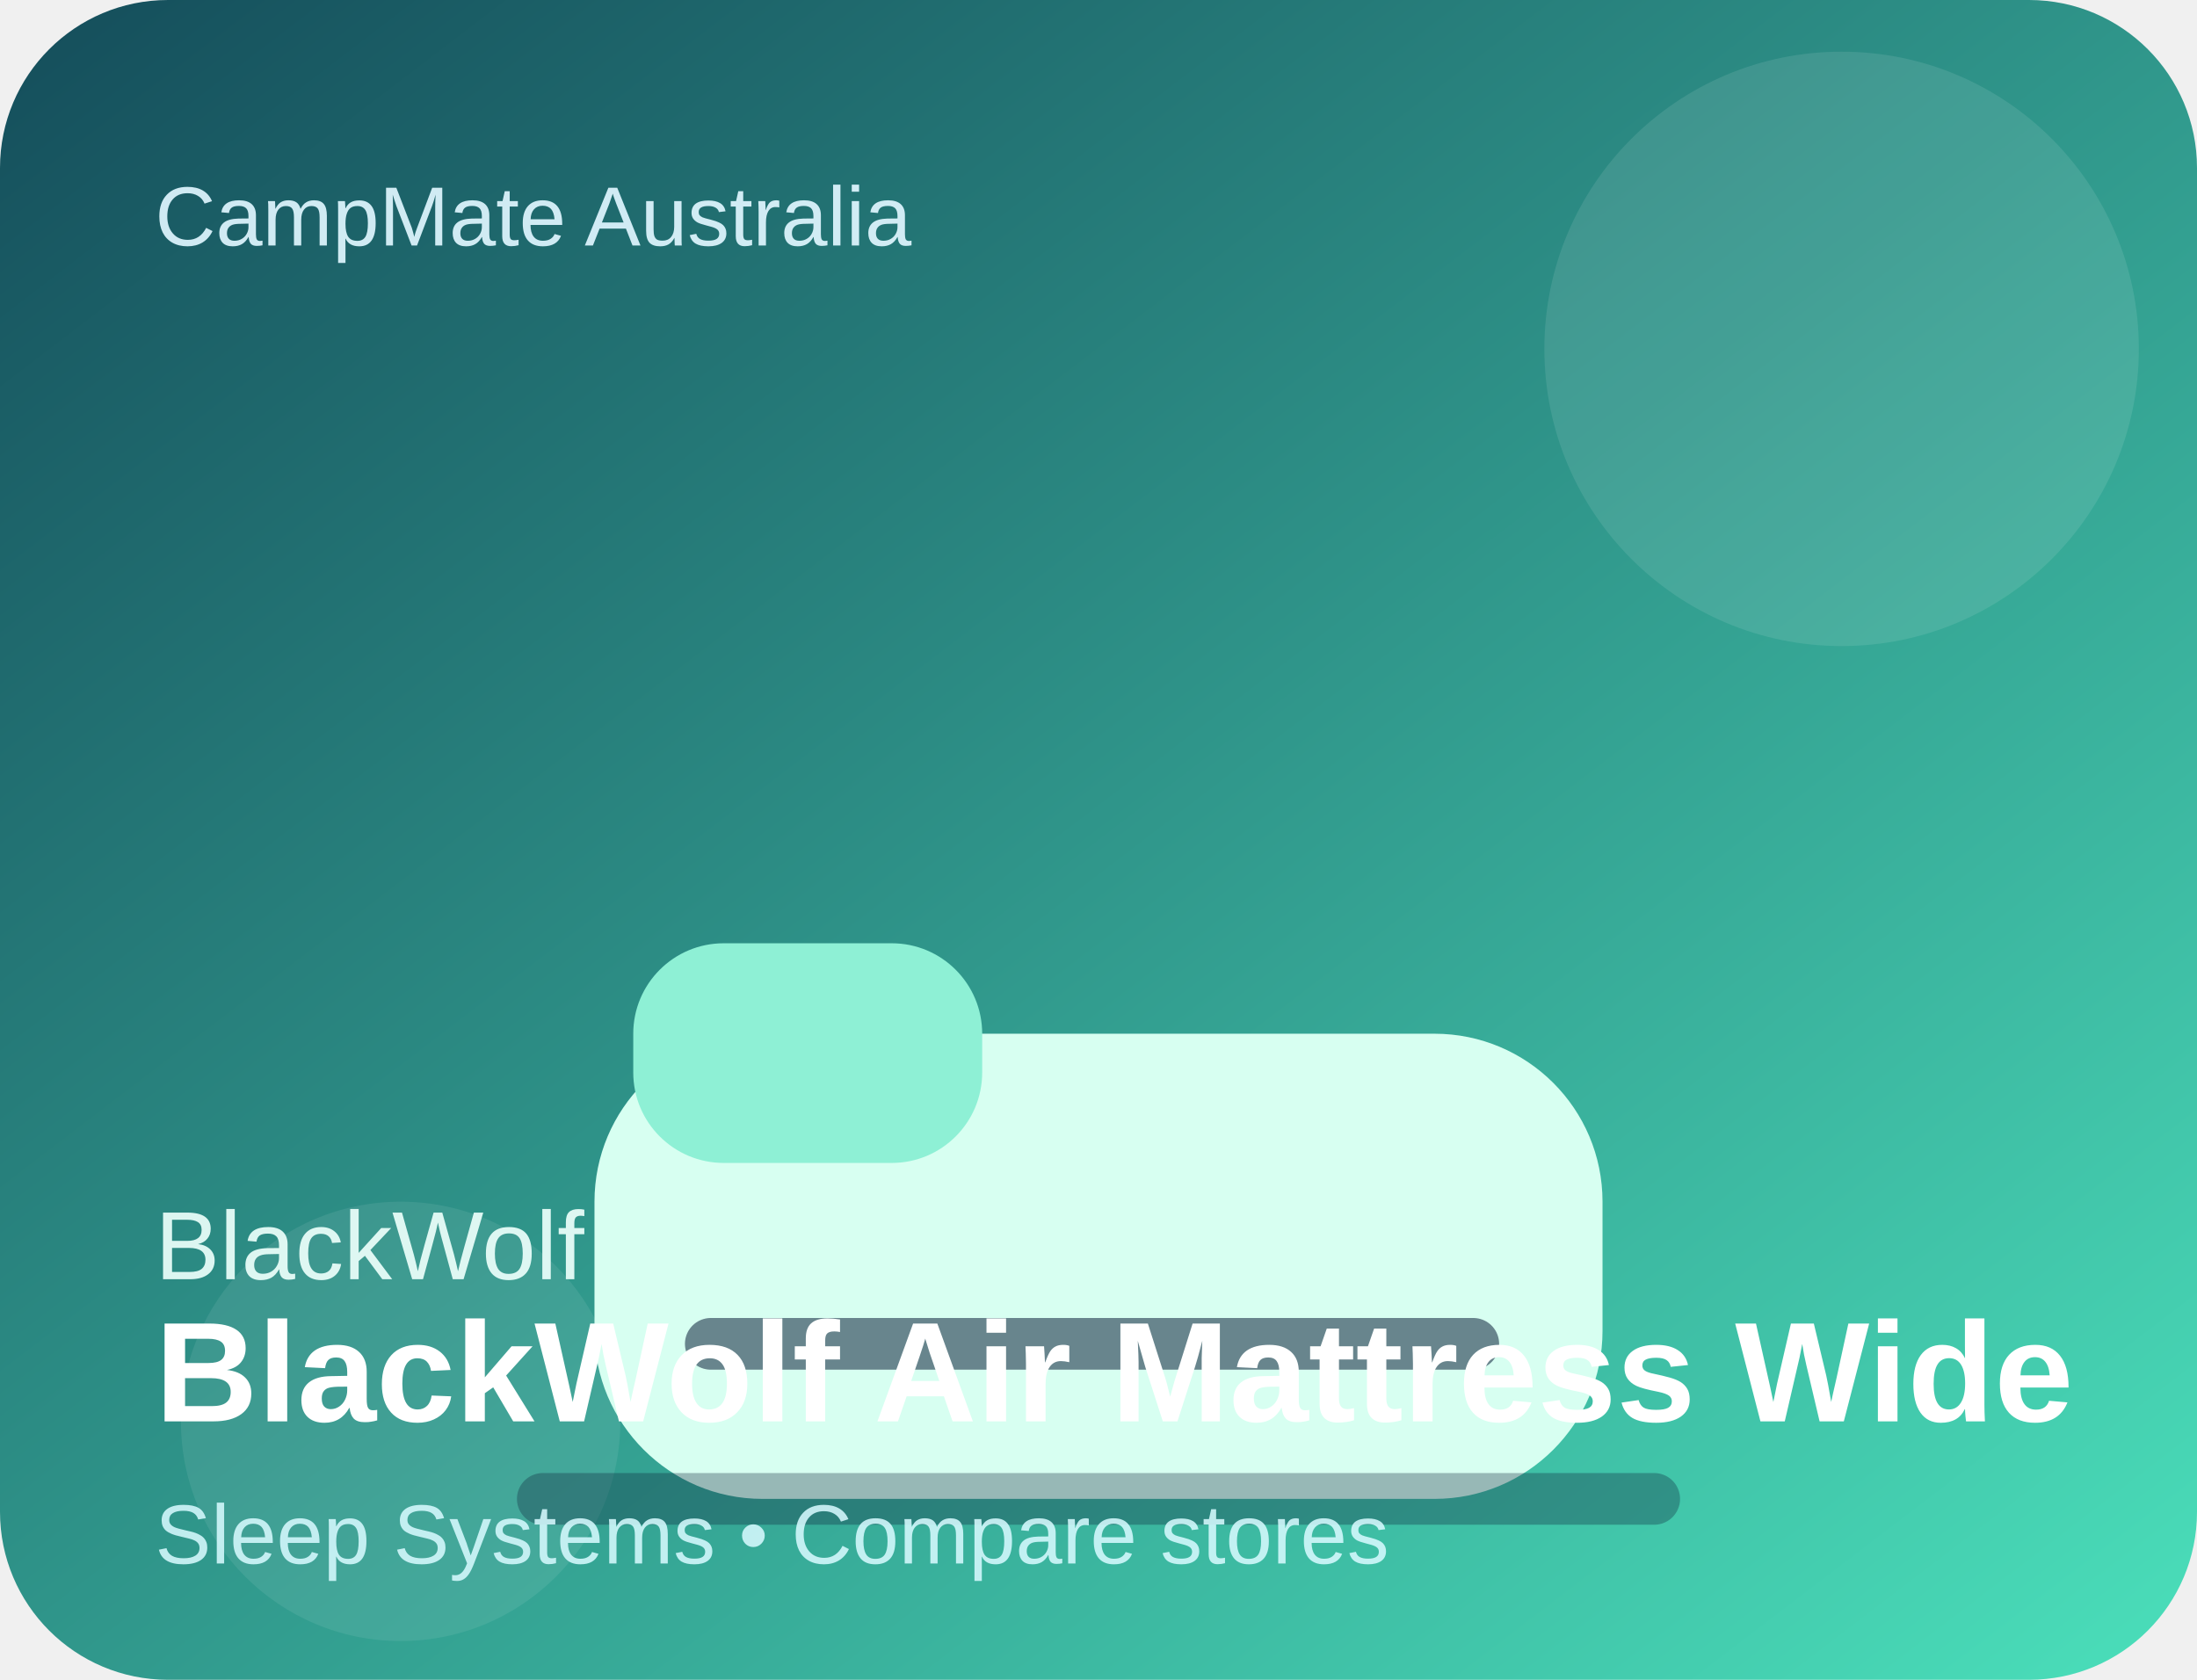
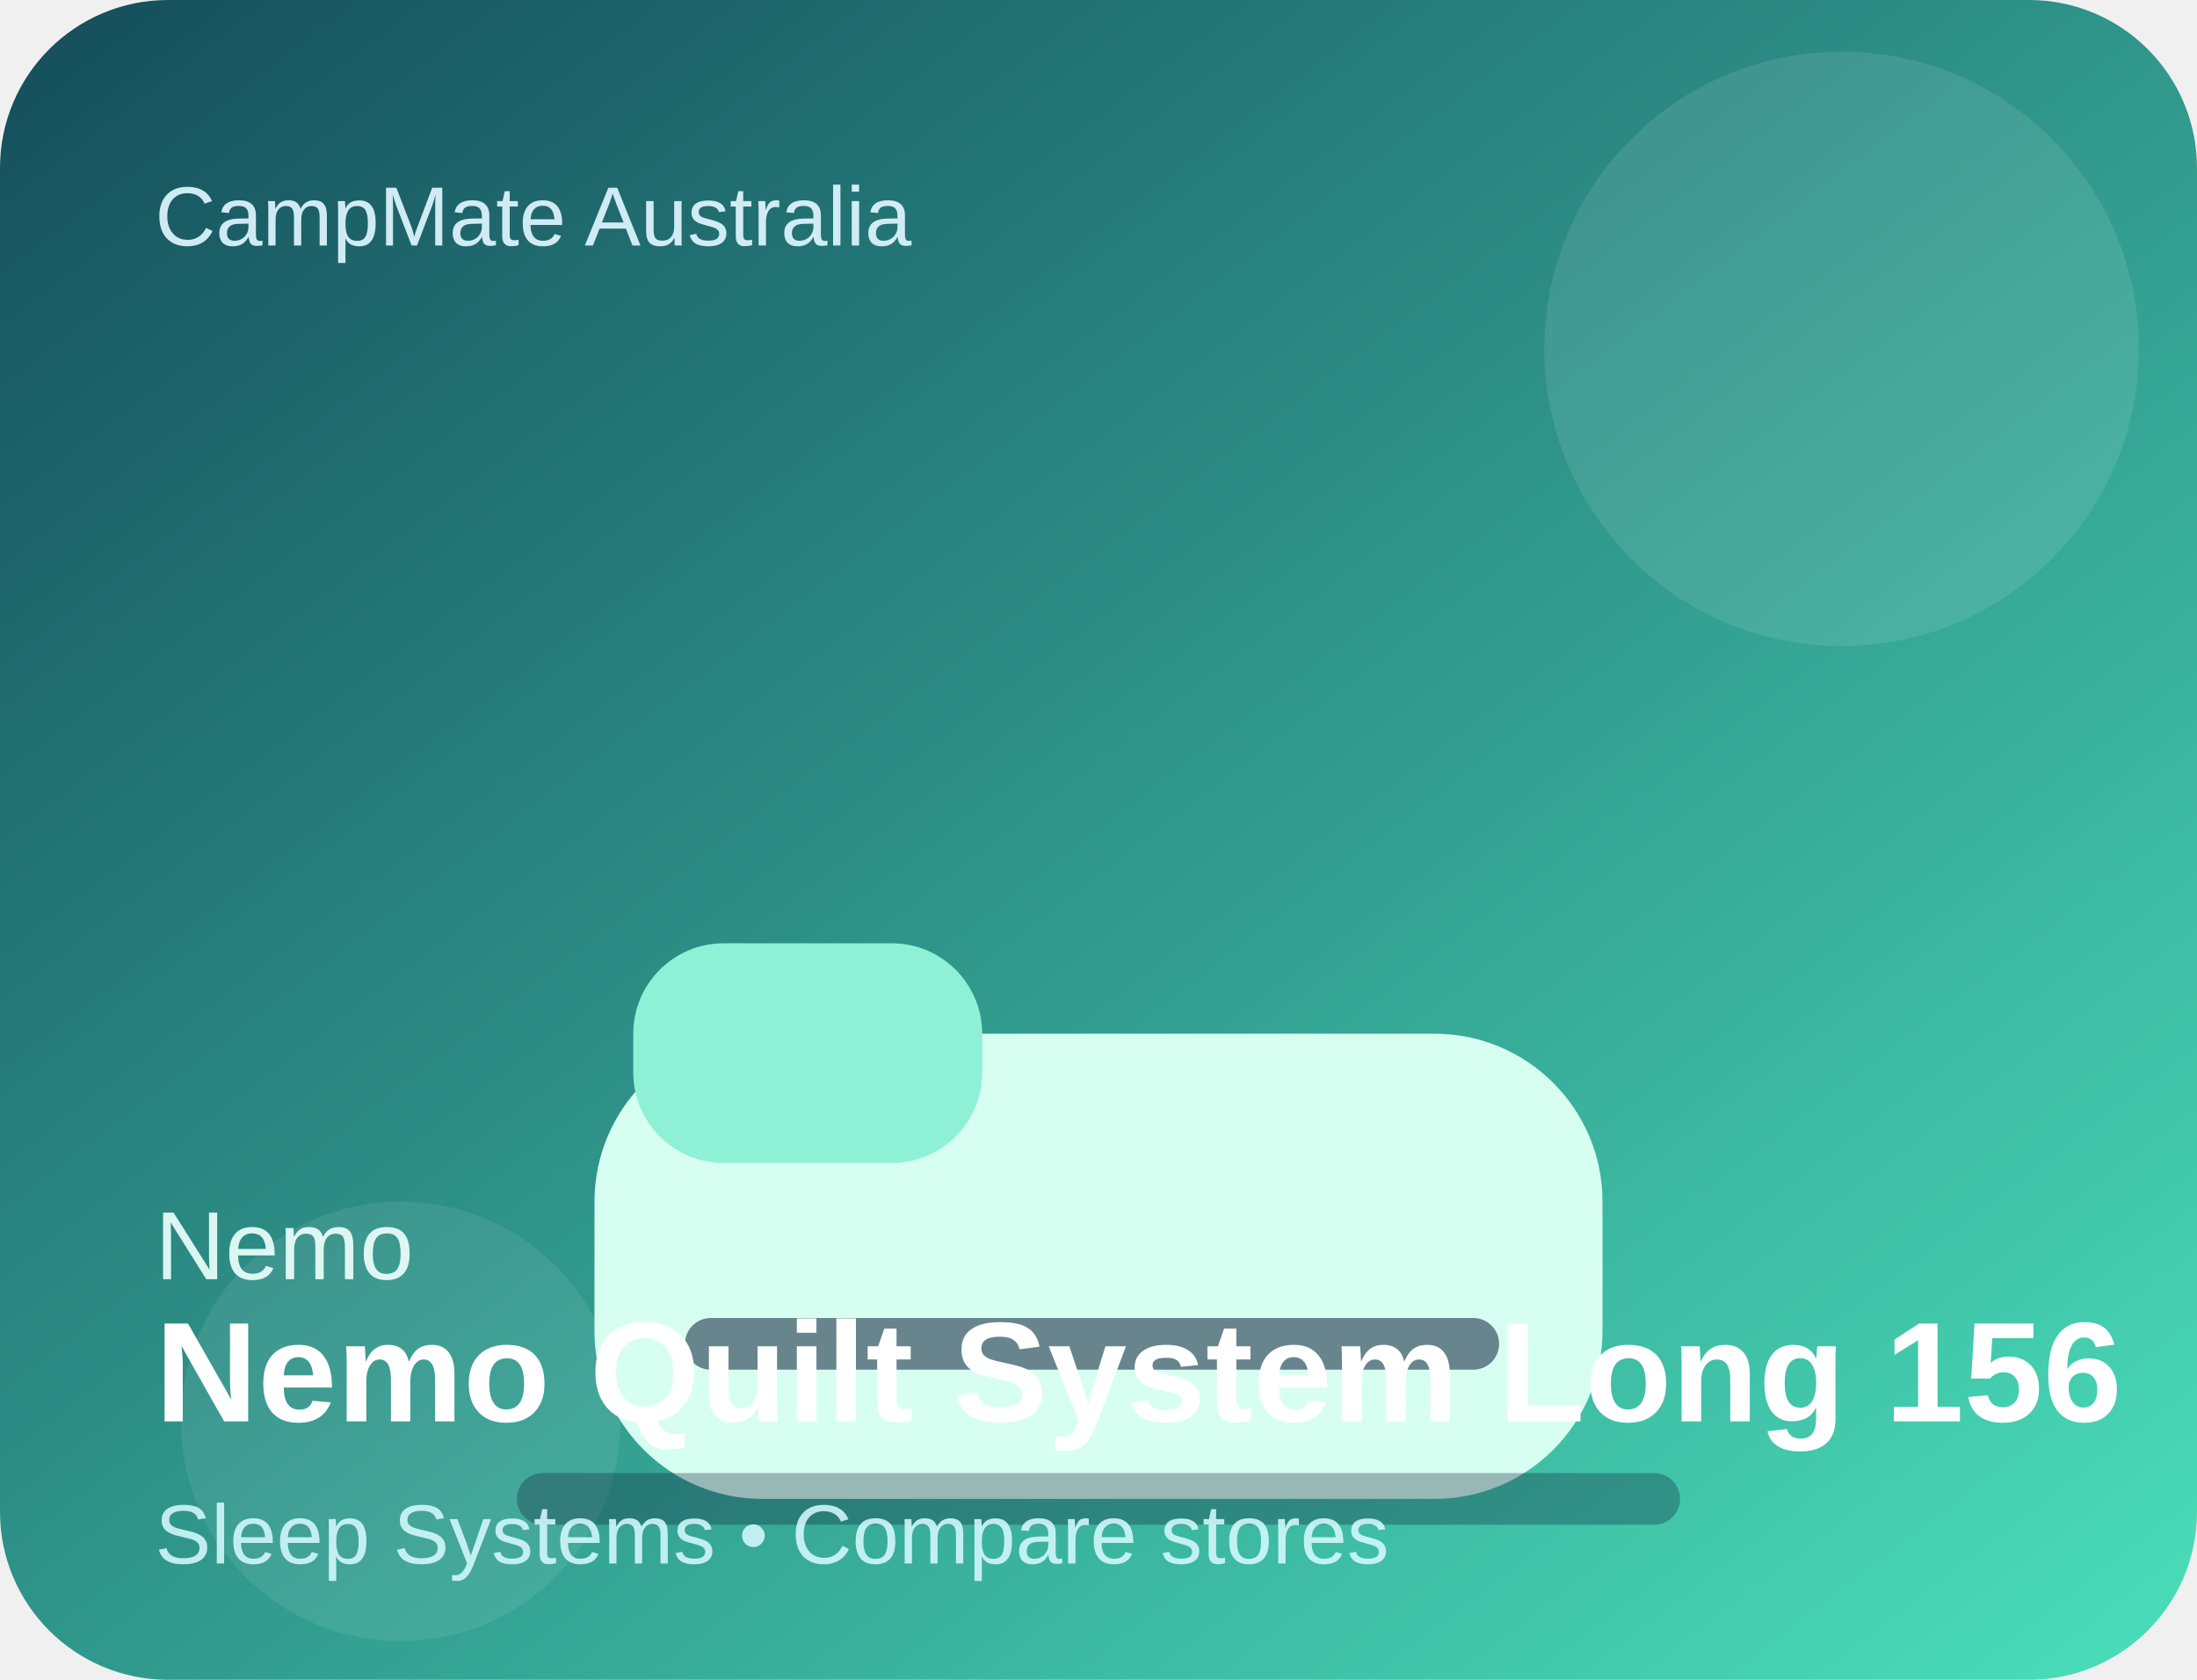
- <svg xmlns="http://www.w3.org/2000/svg" viewBox="0 0 340 260" role="img" aria-label="BlackWolf Air Mattress Wide 166">
+ <svg xmlns="http://www.w3.org/2000/svg" viewBox="0 0 340 260" role="img" aria-label="Nemo Quilt System Long 156">
  <defs>
    <linearGradient id="g" x1="0" y1="0" x2="1" y2="1">
      <stop offset="0%" stop-color="#144c5a" />
      <stop offset="100%" stop-color="#4be0bb" />
    </linearGradient>
  </defs>
  <rect width="340" height="260" rx="26" fill="url(#g)" />
  <circle cx="285" cy="54" r="46" fill="#ffffff" opacity="0.10" />
  <circle cx="62" cy="220" r="34" fill="#ffffff" opacity="0.08" />
  <rect x="92" y="160" width="156" height="72" rx="26" fill="#d7fff1" />
  <rect x="98" y="146" width="54" height="34" rx="14" fill="#8ef0d5" />
  <path d="M110 208 h118" stroke="#0c203a" stroke-width="8" stroke-linecap="round" opacity="0.55" />
  <path d="M84 232 h172" stroke="#0c203a" stroke-width="8" stroke-linecap="round" opacity="0.32" />
  <text x="24" y="38" font-family="Arial, Helvetica, sans-serif" font-size="13" fill="#dff6ff" opacity="0.92">CampMate Australia</text>
-   <text x="24" y="198" font-family="Arial, Helvetica, sans-serif" font-size="15" fill="#ecfffb" opacity="0.92">BlackWolf</text>
-   <text x="24" y="220" font-family="Arial, Helvetica, sans-serif" font-size="22" font-weight="700" fill="#ffffff">BlackWolf Air Mattress Wide </text>
+   <text x="24" y="198" font-family="Arial, Helvetica, sans-serif" font-size="15" fill="#ecfffb" opacity="0.92">Nemo</text>
+   <text x="24" y="220" font-family="Arial, Helvetica, sans-serif" font-size="22" font-weight="700" fill="#ffffff">Nemo Quilt System Long 156</text>
  <text x="24" y="242" font-family="Arial, Helvetica, sans-serif" font-size="13" fill="#d8faff" opacity="0.86">Sleep Systems • Compare stores</text>
</svg>
